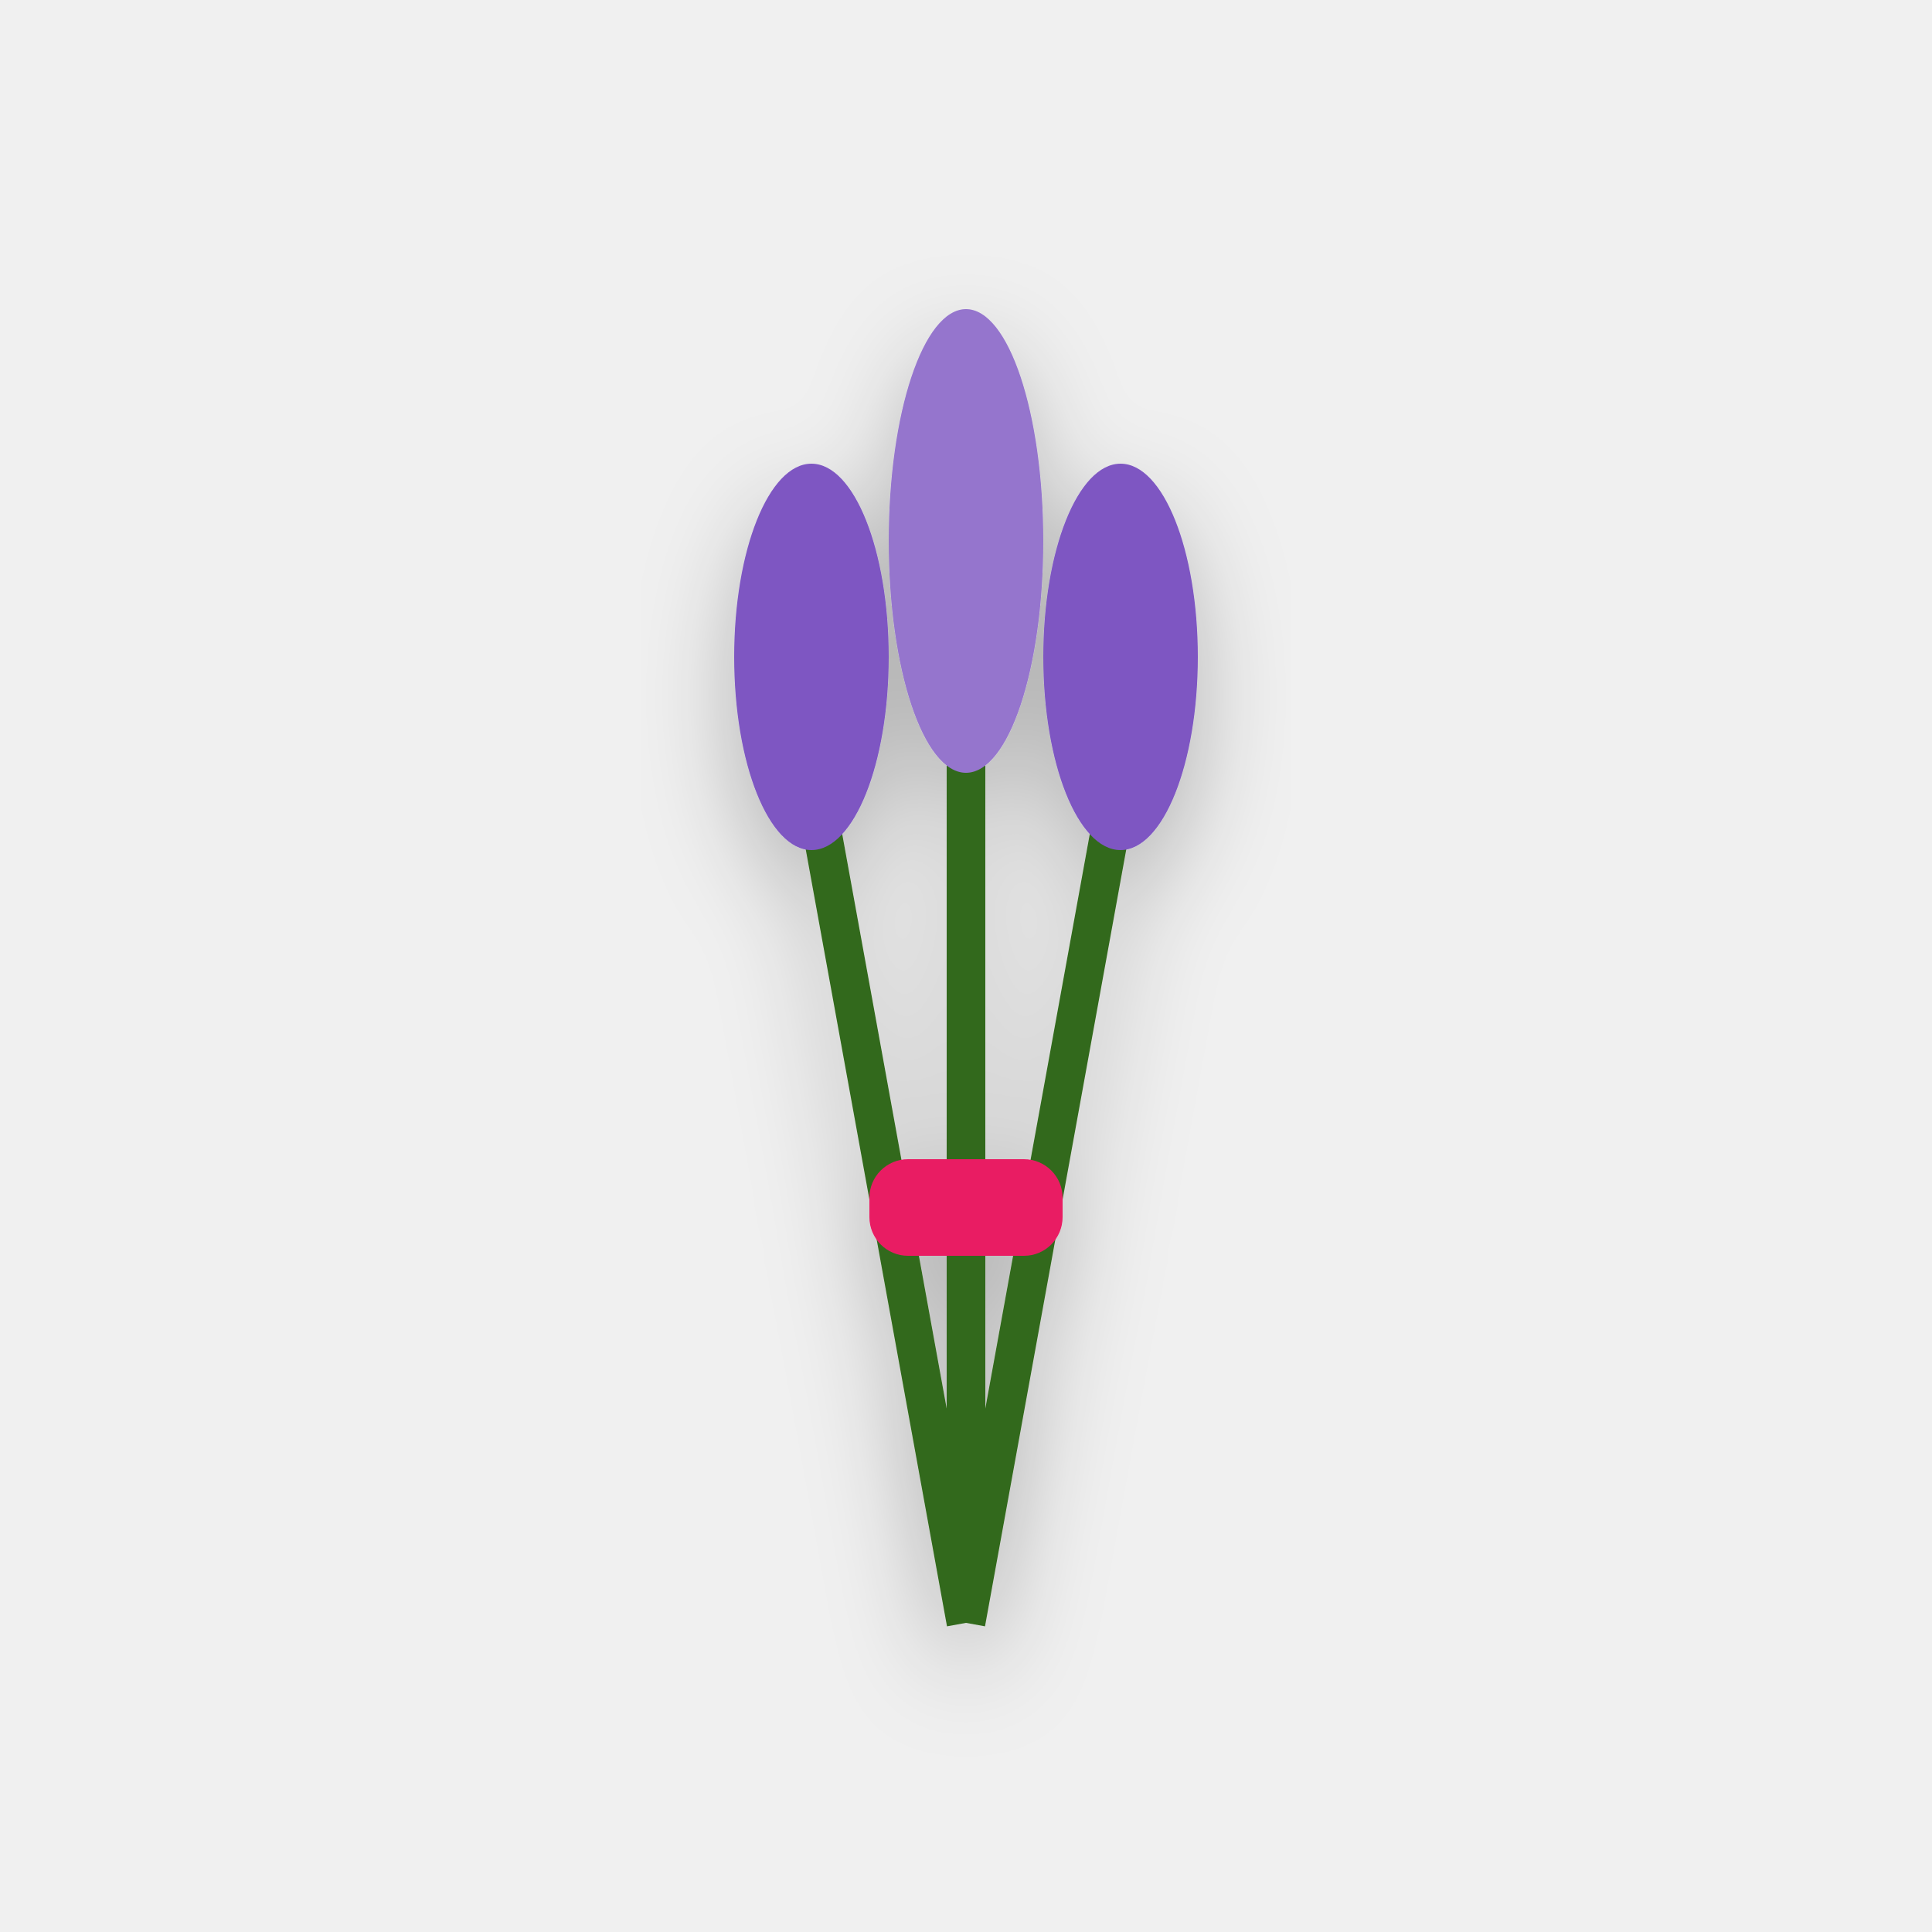
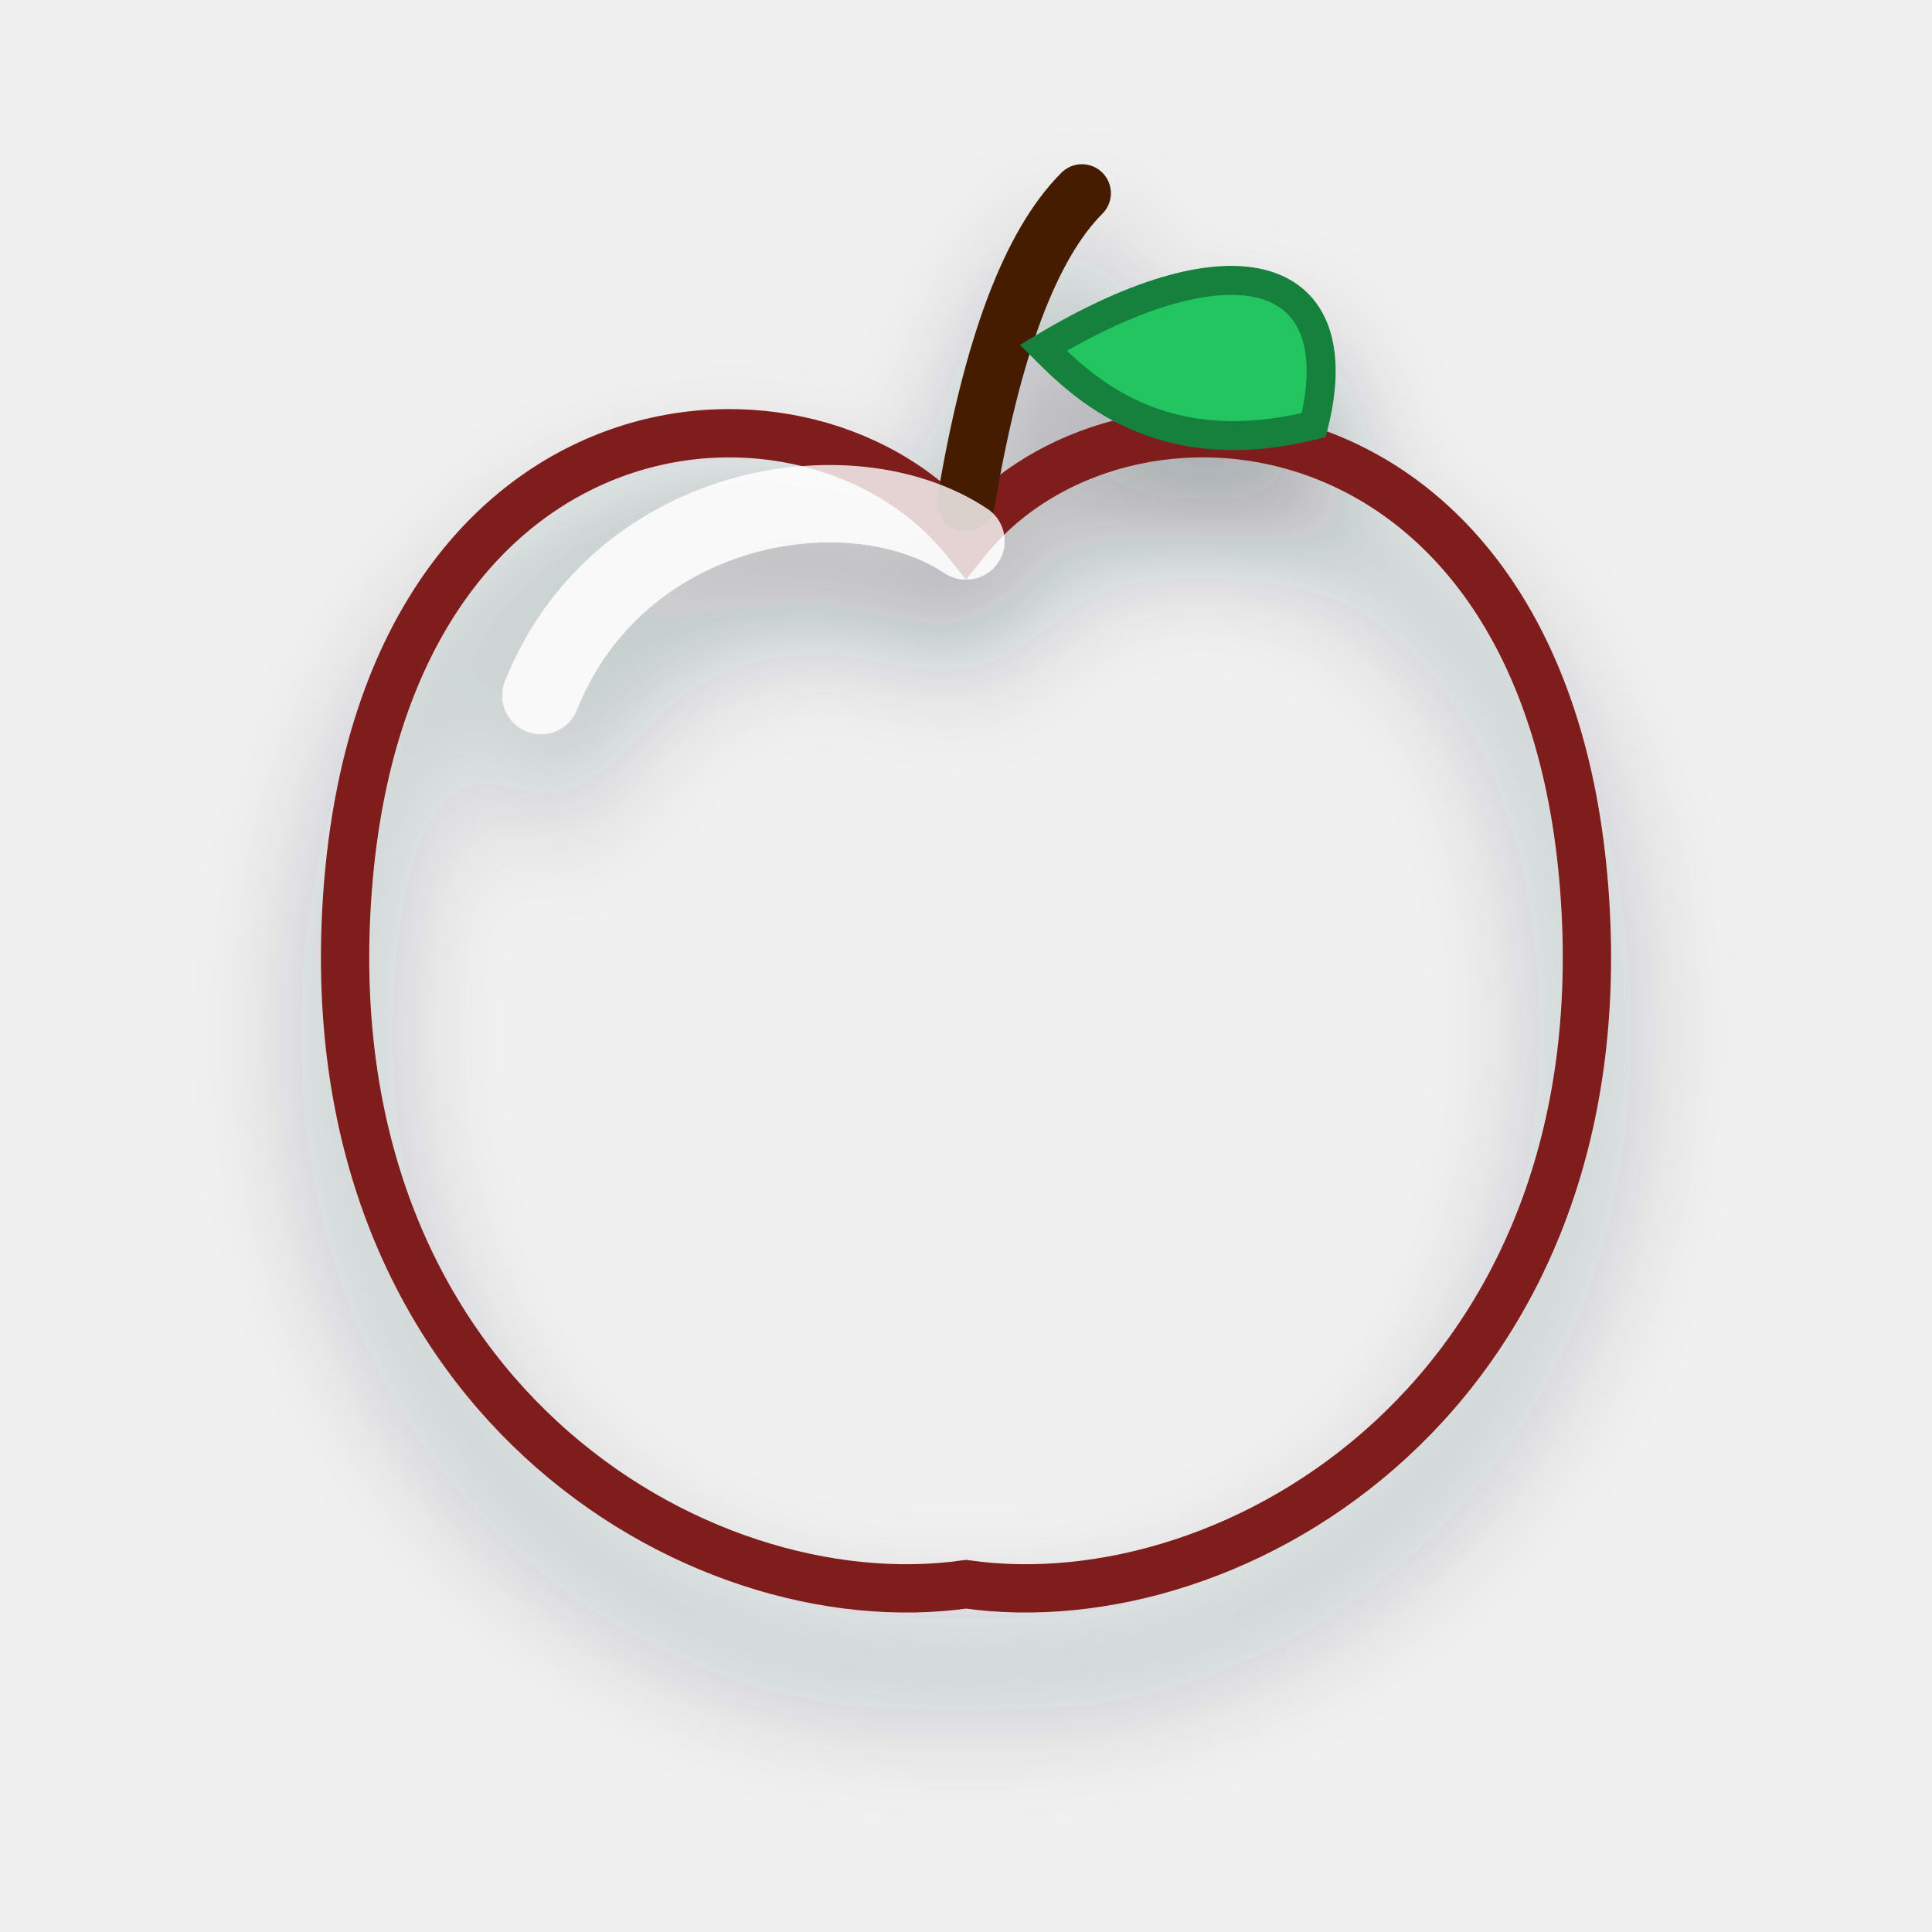
<svg xmlns="http://www.w3.org/2000/svg" viewBox="0 0 100 100" width="100%" height="100%">
  <defs>
-     <filter id="glow-garden_6" x="-20%" y="-20%" width="140%" height="140%">
-       <feDropShadow dx="0" dy="2" stdDeviation="2.5" flood-color="#000" flood-opacity="0.25" />
+     <filter id="shadow-garden_6" x="-30%" y="-30%" width="160%" height="160%">
+       <feDropShadow dx="0" dy="4" stdDeviation="3" flood-color="#1e293b" flood-opacity="0.35" />
    </filter>
  </defs>
-   <g filter="url(#glow-garden_6)">
-     <line x1="50" y1="84" x2="42" y2="40" stroke="#33691E" stroke-width="2" />
-     <line x1="50" y1="84" x2="50" y2="36" stroke="#33691E" stroke-width="2" />
-     <line x1="50" y1="84" x2="58" y2="40" stroke="#33691E" stroke-width="2" />
-     <ellipse cx="42" cy="34" rx="4" ry="10" fill="#7E57C2" />
-     <ellipse cx="50" cy="28" rx="4" ry="12" fill="#9575CD" />
-     <ellipse cx="58" cy="34" rx="4" ry="10" fill="#7E57C2" />
-     <rect x="45" y="60" width="10" height="5" rx="2" fill="#E91E63" />
+   <g filter="url(#shadow-garden_6)">
+     <path d="M50 28 C42 18 20 20 18 46 C16 72 36 84 50 82 C64 84 84 72 82 46 C80 20 58 18 50 28 Z" fill="url(#appleGrad)" stroke="#7f1d1d" stroke-width="2.5" />
+     <path d="M50 26 Q52 14 56 10" stroke="#451a03" stroke-width="3" stroke-linecap="round" fill="none" />
+     <path d="M54 18 C64 12 70 14 68 22 C60 24 56 20 54 18 Z" fill="#22c55e" stroke="#15803d" stroke-width="1.5" />
+     <path d="M28 36 C32 26 44 24 50 28" stroke="#ffffff" stroke-width="4" stroke-linecap="round" fill="none" opacity="0.8" />
  </g>
</svg>
